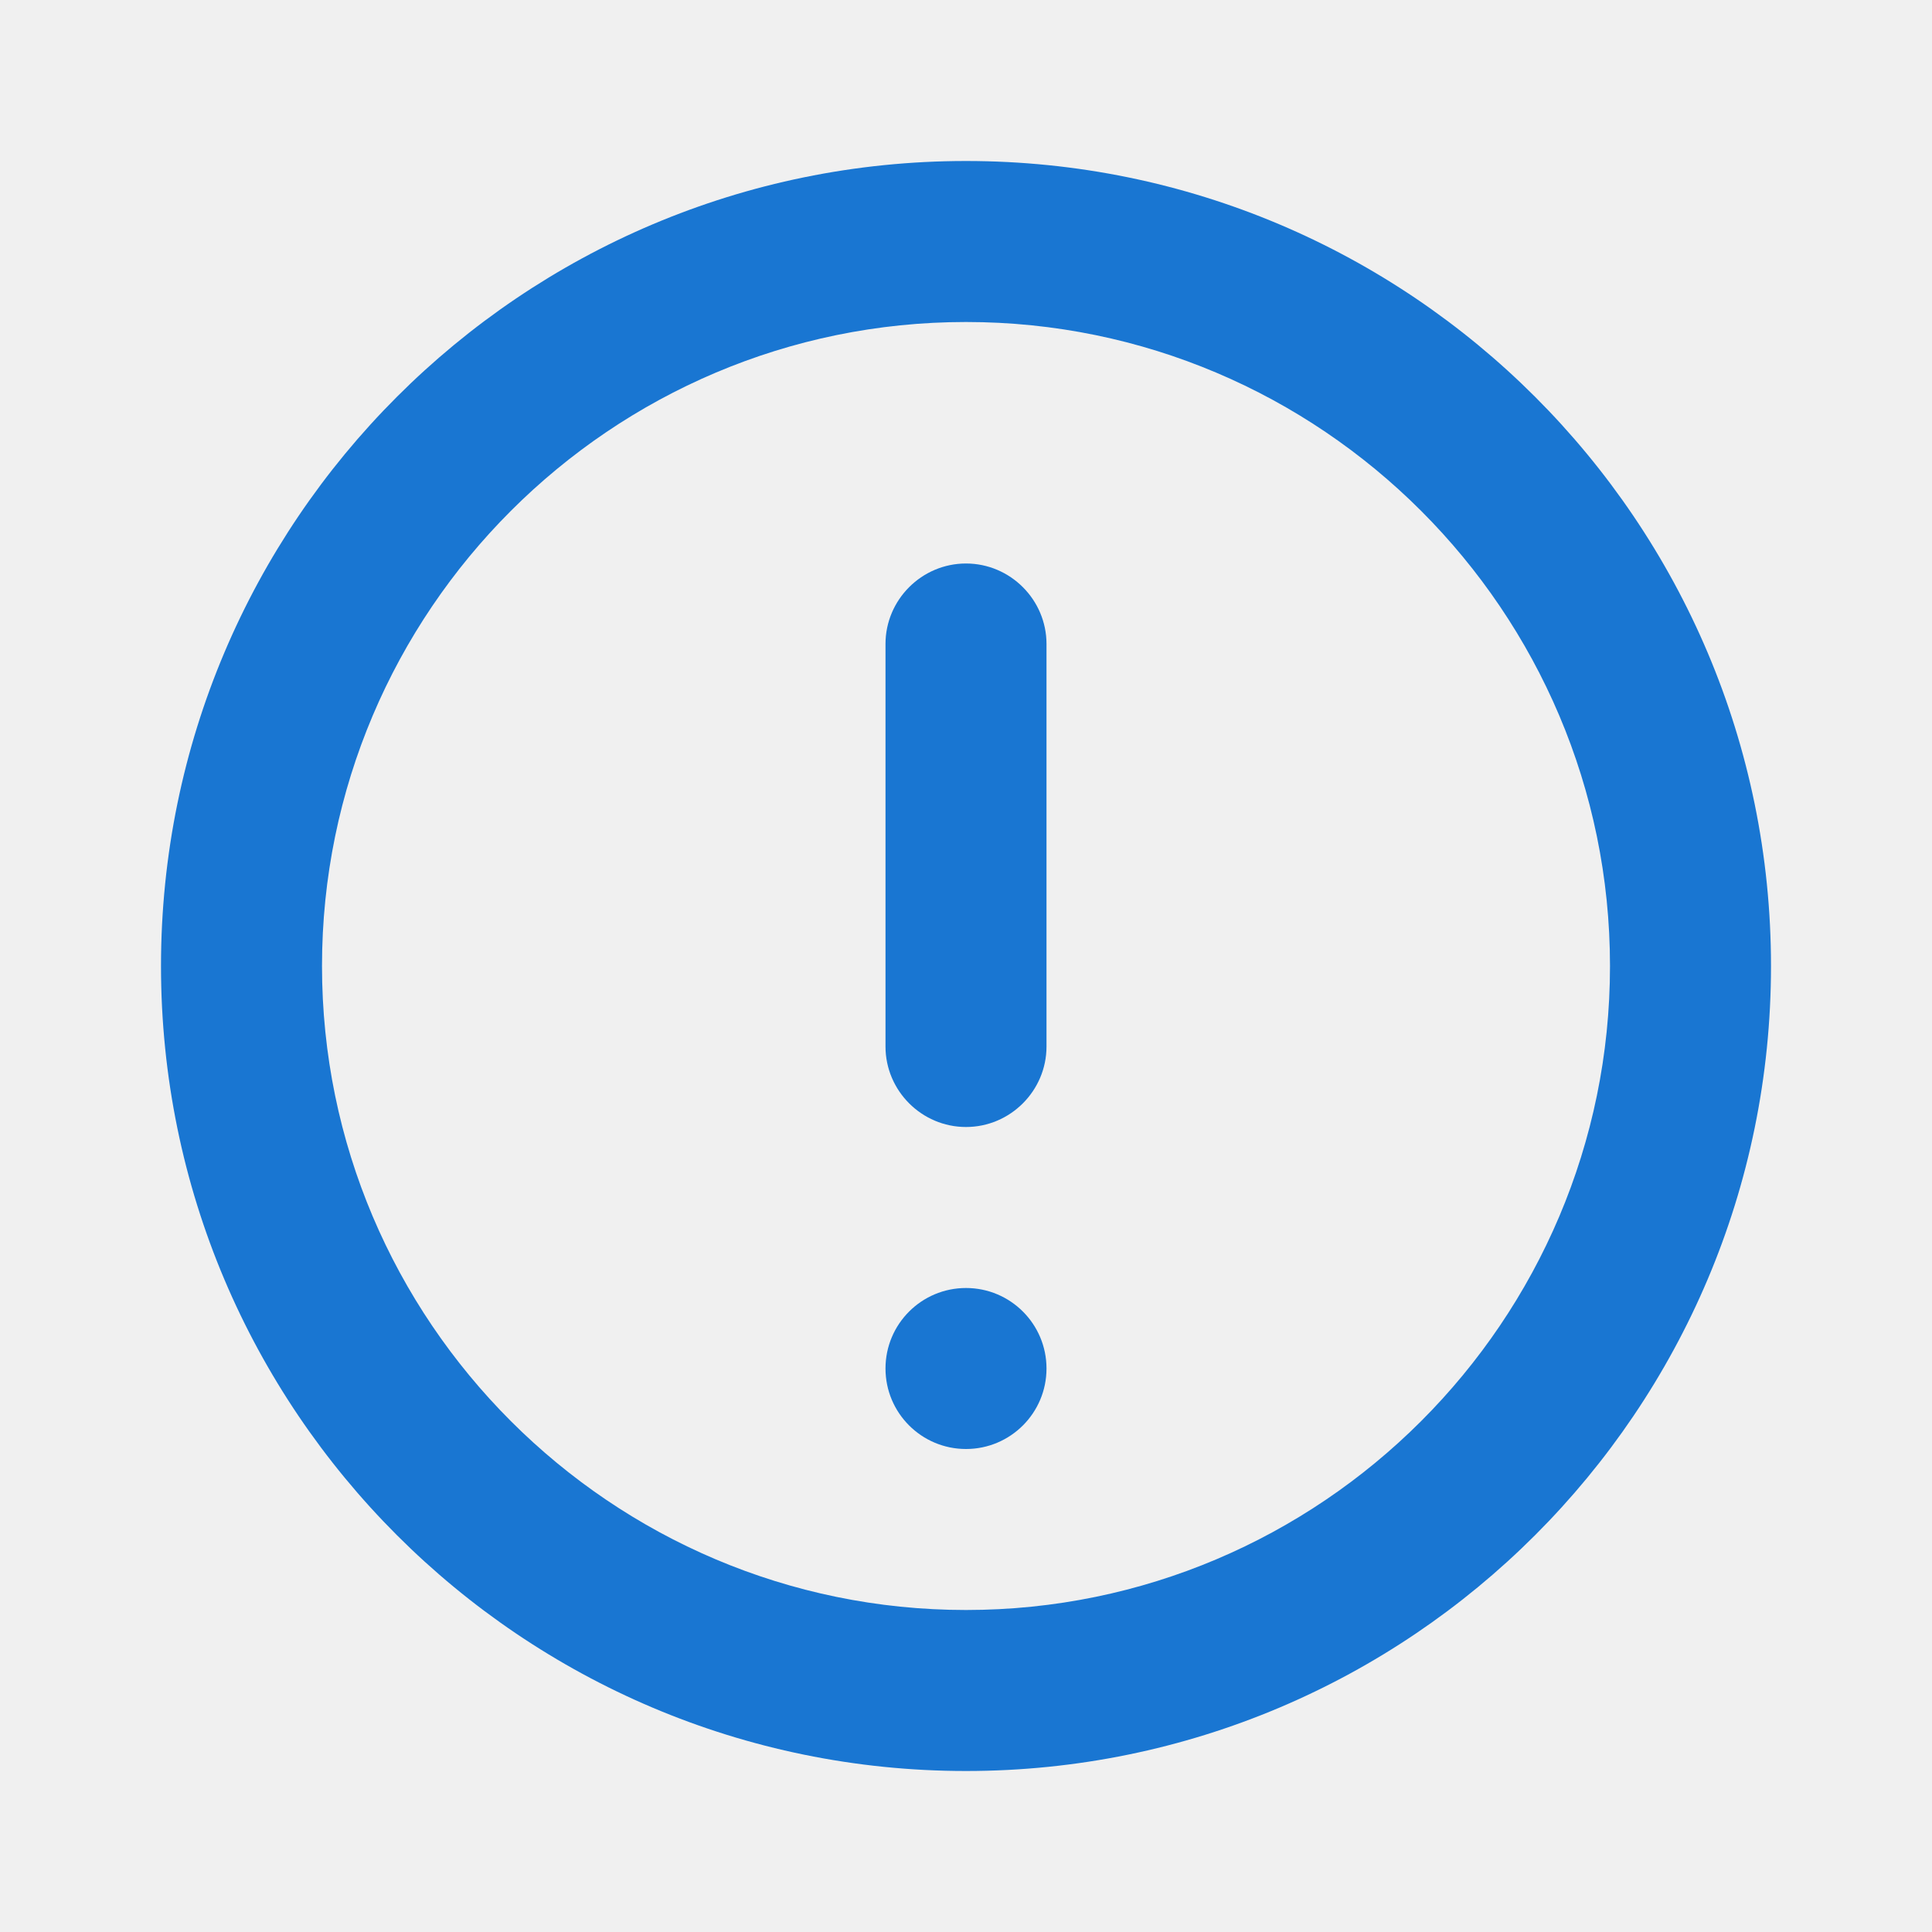
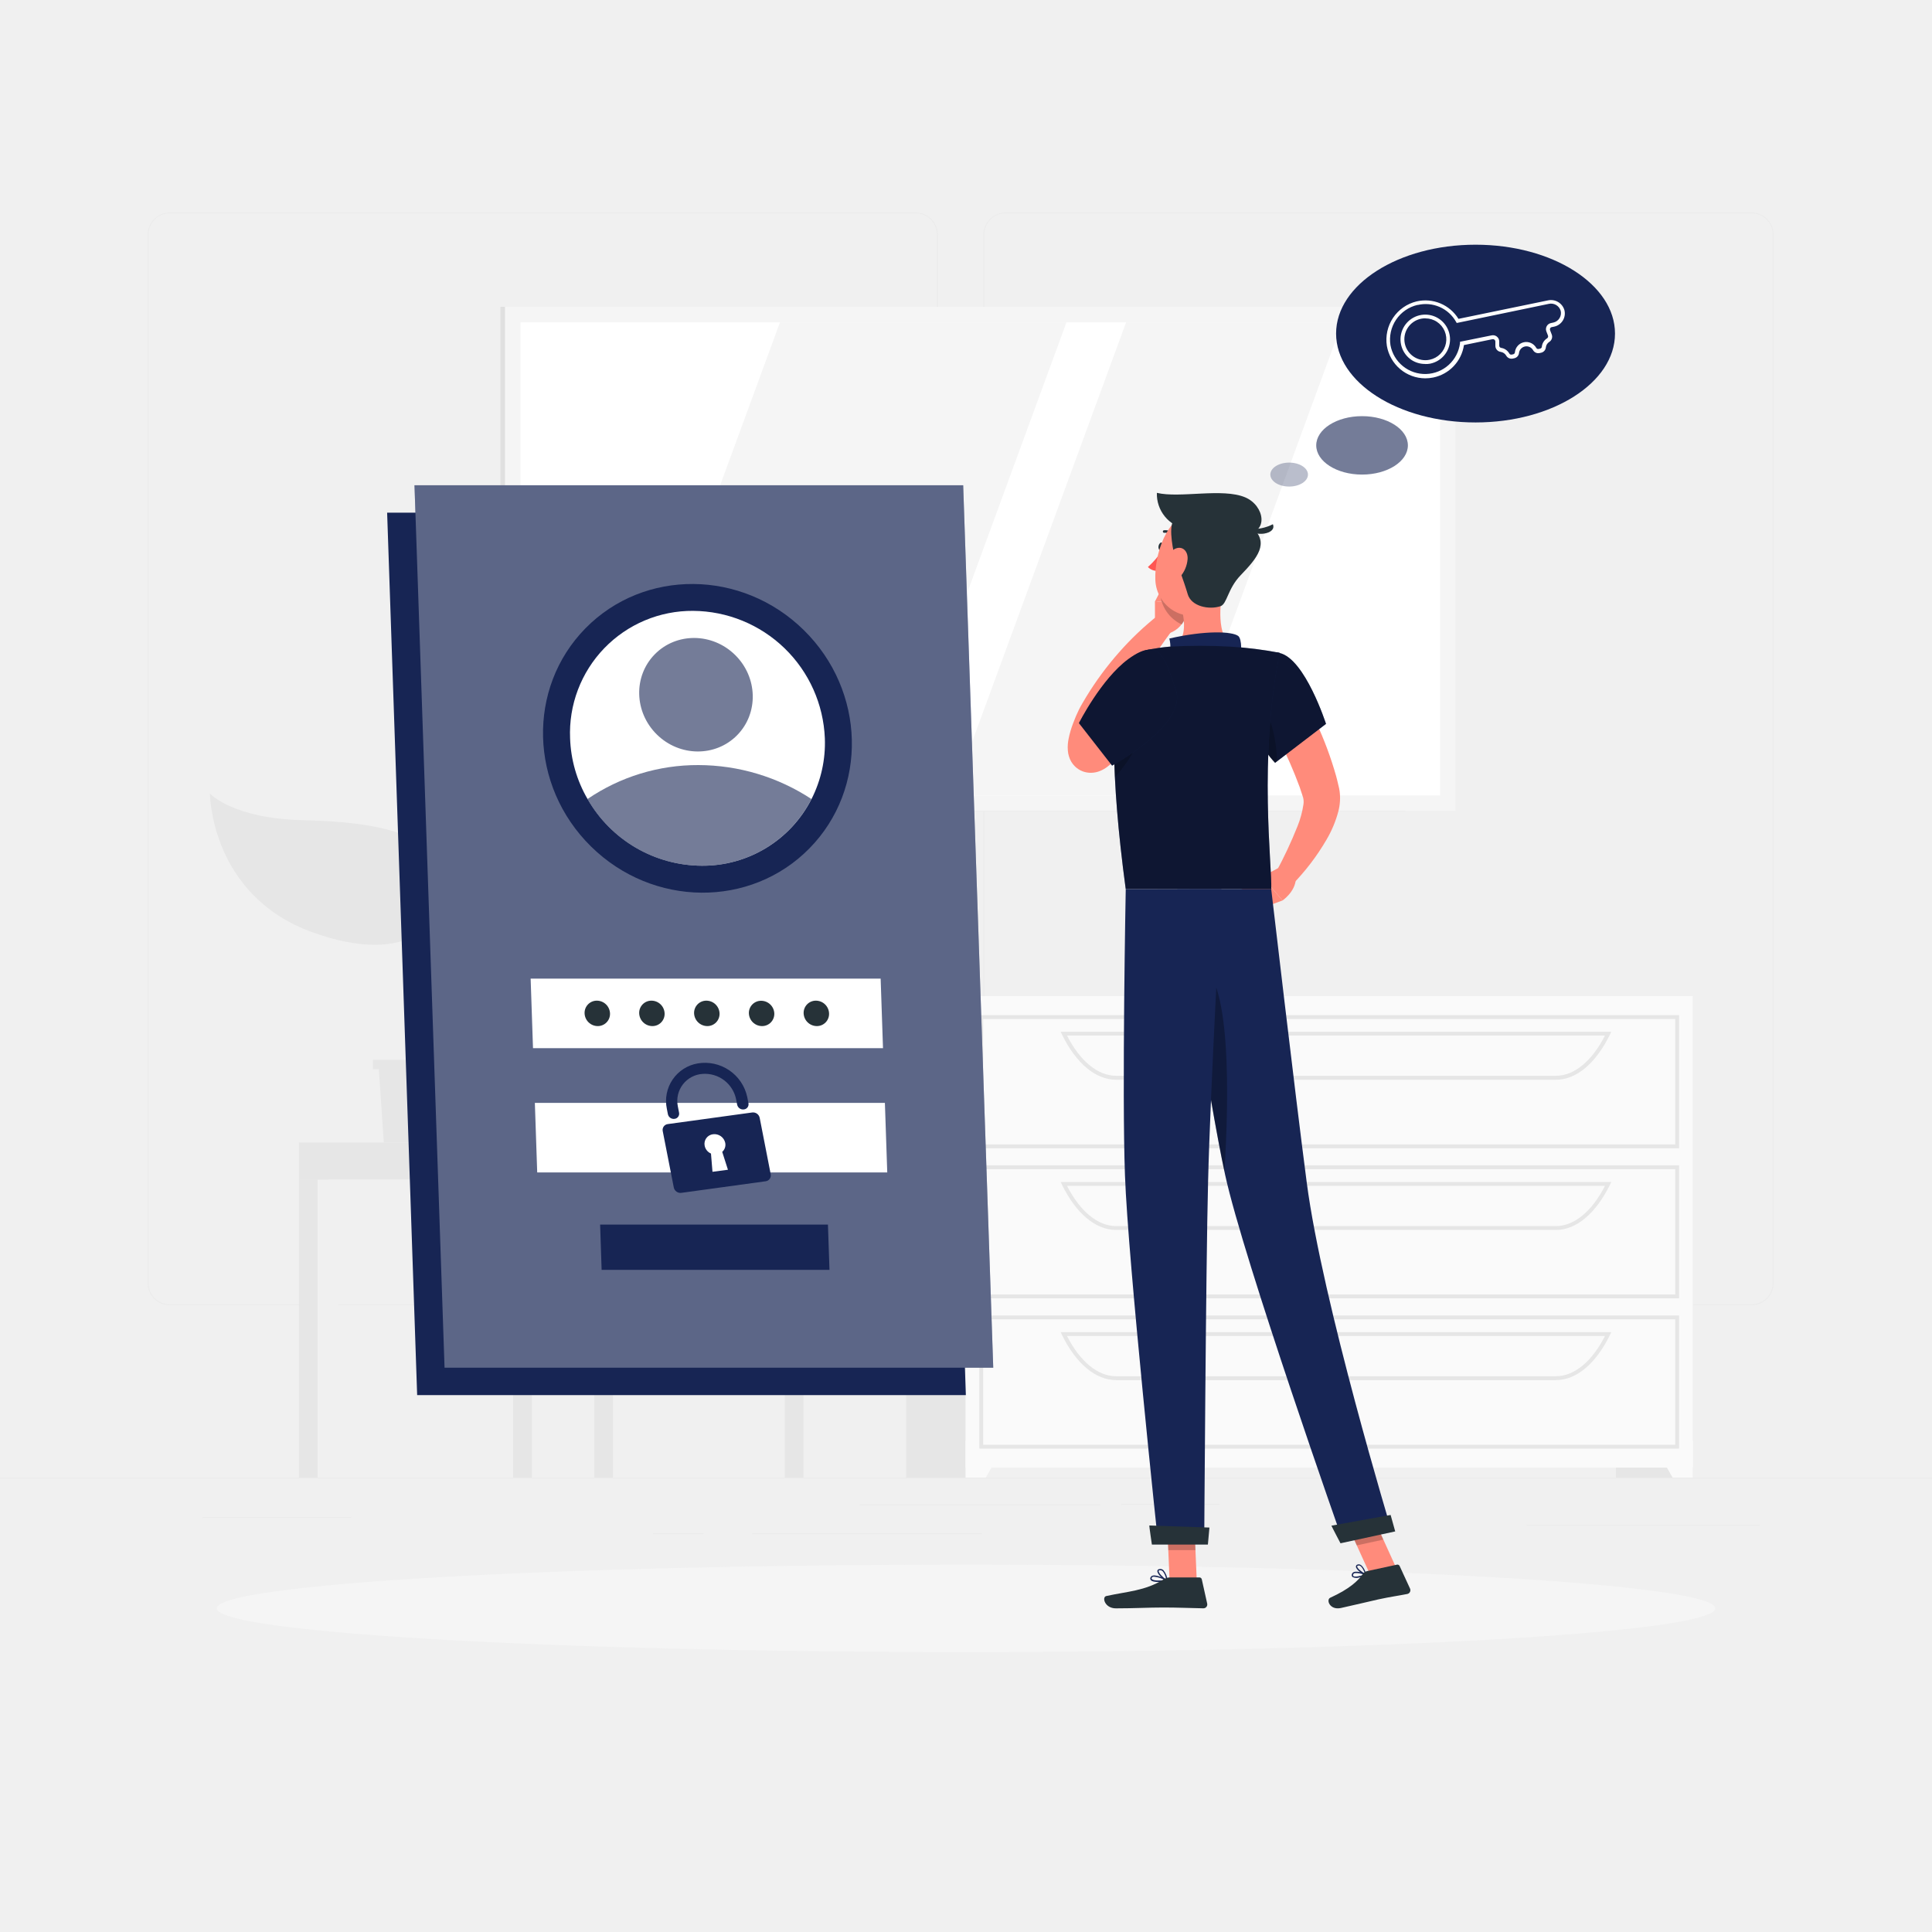
- <svg xmlns="http://www.w3.org/2000/svg" width="800px" height="800px" viewBox="0 0 24 24" version="1.1">
-   <g stroke="none" stroke-width="1" fill="none" fill-rule="evenodd">
-     <path d="M12,2 C6.48,2 2,6.48 2,12 C2,17.52 6.48,22 12,22 C17.52,22 22,17.52 22,12 C22,6.48 17.52,2 12,2 Z M12,20 C7.59,20 4,16.41 4,12 C4,7.59 7.59,4 12,4 C16.41,4 20,7.59 20,12 C20,16.41 16.41,20 12,20 Z" fill="#1976d2" fill-rule="nonzero" />
-     <path d="M12,7 C11.45,7 11,7.45 11,8 L11,13 C11,13.55 11.45,14 12,14 C12.55,14 13,13.55 13,13 L13,8 C13,7.45 12.55,7 12,7 Z" fill="#1976d2" fill-rule="nonzero" />
-     <circle fill="#1976d2" fill-rule="nonzero" cx="12" cy="17" r="1" />
-   </g>
+ <svg xmlns="http://www.w3.org/2000/svg" width="500" height="500" viewBox="0 0 500 500" fill="none">
+   <path d="M500 382.4H0V382.65H500V382.4Z" fill="#EBEBEB" />
+   <path d="M315.67 389.21H290.21V389.46H315.67V389.21Z" fill="#EBEBEB" />
+   <path d="M455.44 394.62H395.11V394.87H455.44V394.62Z" fill="#EBEBEB" />
+   <path d="M284.79 389.33H222.46V389.58H284.79V389.33Z" fill="#EBEBEB" />
+   <path d="M182.04 396.81H169V397.06H182.04V396.81Z" fill="#EBEBEB" />
+   <path d="M254.09 396.81H194.71V397.06H254.09V396.81Z" fill="#EBEBEB" />
+   <path d="M90.91 392.59H52.46V392.84H90.91V392.59Z" fill="#EBEBEB" />
+   <path d="M237 337.8H43.91C42.397 337.797 40.948 337.195 39.879 336.124C38.81 335.053 38.21 333.603 38.21 332.09V60.66C38.223 59.156 38.829 57.718 39.896 56.658C40.964 55.599 42.406 55.003 43.91 55H237C238.514 55 239.967 55.602 241.038 56.672C242.108 57.743 242.71 59.196 242.71 60.71V332.09C242.71 333.604 242.108 335.057 241.038 336.128C239.967 337.198 238.514 337.8 237 337.8ZM43.91 55.2C42.464 55.203 41.077 55.779 40.056 56.803C39.034 57.826 38.46 59.214 38.46 60.66V332.09C38.46 333.536 39.034 334.924 40.056 335.947C41.077 336.971 42.464 337.547 43.91 337.55H237C238.447 337.547 239.835 336.971 240.858 335.948C241.881 334.924 242.457 333.537 242.46 332.09V60.66C242.457 59.213 241.881 57.825 240.858 56.802C239.835 55.779 238.447 55.203 237 55.2H43.91Z" fill="#EBEBEB" />
+   <path d="M453.31 337.8H260.21C258.696 337.797 257.246 337.195 256.175 336.125C255.105 335.054 254.503 333.604 254.5 332.09V60.66C254.516 59.155 255.124 57.717 256.193 56.658C257.262 55.598 258.705 55.002 260.21 55H453.31C454.812 55.005 456.252 55.602 457.317 56.662C458.382 57.721 458.987 59.158 459 60.66V332.09C459 333.601 458.401 335.05 457.335 336.121C456.268 337.191 454.821 337.795 453.31 337.8ZM260.21 55.2C258.763 55.203 257.375 55.779 256.352 56.802C255.329 57.825 254.753 59.213 254.75 60.66V332.09C254.753 333.537 255.329 334.924 256.352 335.948C257.375 336.971 258.763 337.547 260.21 337.55H453.31C454.757 337.547 456.145 336.971 457.168 335.948C458.191 334.924 458.767 333.537 458.77 332.09V60.66C458.767 59.213 458.191 57.825 457.168 56.802C456.145 55.779 454.757 55.203 453.31 55.2H260.21Z" fill="#EBEBEB" />
+   <path d="M195.96 295.67H129.56L125.53 249.17H191.93L195.96 295.67Z" fill="#E6E6E6" />
+   <path d="M199.4 295.67H133L128.97 249.17H195.37L199.4 295.67Z" fill="#F0F0F0" />
+   <path d="M142.08 285.68L139.86 259.15H186.29L188.51 285.68H142.08Z" fill="white" />
+   <path d="M210.89 295.67H203.1V382.4H210.89V295.67Z" fill="#E6E6E6" />
+   <path d="M213.35 295.67H207.94V382.4H213.35V295.67Z" fill="#F0F0F0" />
+   <path d="M137.94 305.24H213.35V295.67H137.94V305.24Z" fill="#F0F0F0" />
+   <path d="M140.6 305.24H132.81V382.4H140.6V305.24Z" fill="#E6E6E6" />
+   <path d="M143.06 305.24H137.65V382.4H143.06V305.24Z" fill="#F0F0F0" />
+   <path d="M85.15 305.24H77.36V382.4H85.15V305.24Z" fill="#E6E6E6" />
+   <path d="M87.61 305.24H82.2V382.4H87.61V305.24Z" fill="#F0F0F0" />
+   <path d="M161.59 305.24H153.8V382.4H161.59V305.24Z" fill="#E6E6E6" />
+   <path d="M164.04 305.24H158.63V382.4H164.04V305.24Z" fill="#F0F0F0" />
+   <path d="M137.94 295.67H77.36V305.24H137.94V295.67Z" fill="#E6E6E6" />
+   <path d="M363.84 79.41H129.51V209.87H363.84V79.41Z" fill="#E0E0E0" />
+   <path d="M376.71 79.41H130.69V209.87H376.71V79.41Z" fill="#F5F5F5" />
+   <path d="M372.69 205.85V83.43L134.71 83.43V205.85H372.69Z" fill="white" />
+   <path d="M231.07 205.85L276 83.43H201.85L156.92 205.85H231.07Z" fill="#F5F5F5" />
+   <path d="M302.44 205.85L347.37 83.43H291.43L246.5 205.85H302.44Z" fill="#F5F5F5" />
+   <path d="M438.11 257.8H418.19V382.4H438.11V257.8Z" fill="#E6E6E6" />
+   <path d="M432.87 382.4H438.11V372.81H427.38L432.87 382.4Z" fill="#FAFAFA" />
+   <path d="M254.45 257.8H234.53V382.4H254.45V257.8Z" fill="#E6E6E6" />
+   <path d="M438.11 257.8H249.88V379.81H438.11V257.8Z" fill="#FAFAFA" />
+   <path d="M434.55 297.17H253.45V262.71H434.55V297.17ZM254.45 296.17H433.55V263.71H254.45V296.17Z" fill="#E6E6E6" />
+   <path d="M402.67 279.44H288.84C283.56 279.44 278.47 275.18 274.84 267.74L274.5 267.03H417L416.66 267.74C413 275.18 408 279.44 402.67 279.44ZM276.14 268C279.52 274.63 284.14 278.41 288.84 278.41H402.67C407.39 278.41 411.99 274.63 415.37 268H276.14Z" fill="#E6E6E6" />
+   <path d="M255.12 382.4H249.88V372.81H260.61L255.12 382.4Z" fill="#FAFAFA" />
+   <path d="M434.55 336H253.45V301.58H434.55V336ZM254.45 335H433.55V302.58H254.45V335Z" fill="#E6E6E6" />
+   <path d="M402.67 318.31H288.84C283.56 318.31 278.47 314.04 274.84 306.61L274.5 305.89H417L416.66 306.61C413 314 408 318.31 402.67 318.31ZM276.14 306.89C279.52 313.52 284.14 317.31 288.84 317.31H402.67C407.39 317.31 411.99 313.52 415.37 306.89H276.14Z" fill="#E6E6E6" />
+   <path d="M434.55 374.9H253.45V340.44H434.55V374.9ZM254.45 373.9H433.55V341.44H254.45V373.9Z" fill="#E6E6E6" />
+   <path d="M402.67 357.17H288.84C283.56 357.17 278.47 352.91 274.84 345.48L274.5 344.76H417L416.66 345.48C413 352.91 408 357.17 402.67 357.17ZM276.14 345.76C279.52 352.39 284.14 356.17 288.84 356.17H402.67C407.39 356.17 411.99 352.39 415.37 345.76H276.14Z" fill="#E6E6E6" />
+   <path d="M120.98 274.28V276.7H119.44L118.16 295.67H99.32L98.05 276.7H96.5V274.28H120.98Z" fill="#E6E6E6" />
+   <path d="M114.78 227.21C113.24 215.91 97.99 212.69 78.64 212.27C60.23 211.88 54.33 205.37 54.33 205.37C54.33 205.37 54.39 231.74 80.92 241.3C106.11 250.36 116.33 238.53 114.78 227.21Z" fill="#E6E6E6" />
+   <path d="M105.38 252.82C105.7 248.18 113.12 239.64 130.97 243.52C143.87 246.33 148.67 239.64 148.67 239.64C148.67 239.64 147.47 258.52 128.07 264.19C109.64 269.58 104.81 261 105.38 252.82Z" fill="#E6E6E6" />
+   <path d="M109.45 281.4C109.55 281.401 109.65 281.38 109.742 281.339C109.833 281.297 109.914 281.236 109.98 281.16C111.27 279.63 110.21 275.97 108.75 270.9C106.87 264.4 104.53 256.3 106.51 250.43C107.607 247.329 108.89 244.297 110.35 241.35C113.15 235.43 115.57 230.35 113.55 224.97C113.518 224.884 113.47 224.806 113.408 224.739C113.346 224.672 113.272 224.618 113.189 224.581C113.106 224.543 113.016 224.522 112.925 224.519C112.834 224.516 112.743 224.531 112.657 224.563C112.572 224.596 112.494 224.645 112.428 224.707C112.362 224.77 112.309 224.845 112.272 224.929C112.235 225.012 112.215 225.102 112.213 225.193C112.211 225.284 112.227 225.375 112.26 225.46C114.07 230.25 111.88 234.89 109.1 240.77C107.621 243.765 106.319 246.843 105.2 249.99C103.09 256.27 105.49 264.6 107.42 271.28C108.56 275.28 109.74 279.28 108.93 280.28C108.866 280.349 108.816 280.431 108.785 280.52C108.754 280.609 108.742 280.704 108.75 280.798C108.757 280.892 108.784 280.983 108.829 281.066C108.874 281.149 108.936 281.222 109.01 281.28C109.138 281.371 109.294 281.414 109.45 281.4Z" fill="#E6E6E6" />
+   <path d="M250 427.56C357.082 427.56 443.89 422.492 443.89 416.24C443.89 409.988 357.082 404.92 250 404.92C142.918 404.92 56.11 409.988 56.11 416.24C56.11 422.492 142.918 427.56 250 427.56Z" fill="#F5F5F5" />
+   <path d="M249.96 361.05H107.96L100.19 132.68H242.19L249.96 361.05Z" fill="#172554" />
+   <path d="M257.05 353.96H115.05L107.27 125.59H249.27L257.05 353.96Z" fill="#172554" />
+   <path opacity="0.3" d="M257.05 353.96H115.05L107.27 125.59H249.27L257.05 353.96Z" fill="white" />
+   <path d="M209.473 219.564C224.677 204.097 224.03 178.807 208.028 163.076C192.026 147.346 166.728 147.131 151.524 162.598C136.32 178.064 136.967 203.355 152.969 219.085C168.971 234.816 194.268 235.03 209.473 219.564Z" fill="#172554" />
+   <path d="M213.47 191.09C213.675 196.532 212.487 201.935 210.02 206.79C207.357 212.022 203.29 216.408 198.273 219.456C193.257 222.505 187.49 224.096 181.62 224.05C175.612 224.018 169.718 222.406 164.53 219.376C159.342 216.347 155.041 212.006 152.06 206.79C149.28 202.01 147.727 196.616 147.54 191.09C147.356 186.805 148.044 182.527 149.564 178.517C151.084 174.506 153.403 170.847 156.381 167.76C159.359 164.674 162.934 162.225 166.887 160.562C170.841 158.9 175.091 158.059 179.38 158.09C188.215 158.152 196.687 161.616 203.035 167.761C209.383 173.907 213.121 182.261 213.47 191.09Z" fill="white" />
+   <path opacity="0.6" d="M210 206.79C207.337 212.021 203.27 216.408 198.253 219.456C193.237 222.505 187.47 224.096 181.6 224.05C175.592 224.017 169.698 222.406 164.51 219.376C159.322 216.347 155.021 212.006 152.04 206.79C160.497 201.024 170.504 197.959 180.74 198C191.141 198.022 201.309 201.077 210 206.79Z" fill="#172554" />
+   <path opacity="0.6" d="M190.772 190.268C196.363 184.58 196.125 175.281 190.241 169.497C184.357 163.712 175.054 163.634 169.464 169.321C163.873 175.008 164.111 184.307 169.995 190.092C175.879 195.876 185.181 195.955 190.772 190.268Z" fill="#172554" />
+   <path d="M228.52 271.26H137.94L137.33 253.26H227.91L228.52 271.26Z" fill="white" />
+   <path d="M229.62 303.43H139.03L138.42 285.43H229.01L229.62 303.43Z" fill="white" />
+   <path d="M194.66 287.91L172.83 290.91C172.622 290.934 172.421 291 172.239 291.106C172.058 291.211 171.9 291.352 171.776 291.521C171.652 291.69 171.565 291.883 171.519 292.088C171.473 292.292 171.47 292.504 171.51 292.71L174.38 307.34C174.474 307.769 174.725 308.148 175.084 308.402C175.443 308.655 175.884 308.765 176.32 308.71L198.15 305.71C198.358 305.684 198.558 305.615 198.738 305.508C198.918 305.402 199.075 305.259 199.198 305.089C199.32 304.919 199.407 304.726 199.452 304.522C199.497 304.317 199.5 304.106 199.46 303.9L196.6 289.27C196.506 288.841 196.254 288.464 195.895 288.212C195.536 287.96 195.095 287.852 194.66 287.91ZM188.39 302.73L184.39 303.26L184 298.54C183.588 298.362 183.225 298.087 182.941 297.739C182.657 297.391 182.461 296.98 182.37 296.54C182.297 296.199 182.295 295.847 182.367 295.506C182.438 295.165 182.58 294.843 182.783 294.56C182.987 294.277 183.248 294.04 183.548 293.865C183.849 293.689 184.184 293.578 184.53 293.54C185.24 293.449 185.959 293.627 186.544 294.04C187.129 294.453 187.538 295.07 187.69 295.77C187.777 296.193 187.75 296.631 187.613 297.04C187.476 297.449 187.234 297.815 186.91 298.1L188.39 302.73Z" fill="#172554" />
+   <path d="M192.5 287.12C192.114 287.169 191.724 287.072 191.405 286.848C191.087 286.625 190.864 286.29 190.78 285.91L190.5 284.48C190.1 282.529 189.007 280.788 187.421 279.582C185.836 278.376 183.867 277.785 181.88 277.92C180.877 277.977 179.898 278.249 179.01 278.719C178.122 279.188 177.345 279.842 176.732 280.638C176.119 281.434 175.685 282.353 175.458 283.331C175.232 284.31 175.219 285.326 175.42 286.31L175.74 287.96C175.777 288.143 175.776 288.331 175.736 288.514C175.696 288.696 175.619 288.868 175.509 289.019C175.399 289.169 175.258 289.295 175.097 289.388C174.935 289.482 174.756 289.54 174.57 289.56C174.183 289.614 173.791 289.519 173.471 289.294C173.152 289.07 172.93 288.732 172.85 288.35L172.58 286.96C172.305 285.661 172.296 284.32 172.553 283.017C172.81 281.714 173.328 280.477 174.075 279.38C174.822 278.282 175.784 277.347 176.902 276.63C178.02 275.914 179.271 275.431 180.58 275.21C183.419 274.733 186.332 275.368 188.716 276.982C191.099 278.597 192.769 281.067 193.38 283.88L193.7 285.52C193.737 285.705 193.735 285.896 193.693 286.08C193.652 286.264 193.572 286.438 193.458 286.589C193.345 286.74 193.201 286.865 193.036 286.957C192.871 287.048 192.688 287.104 192.5 287.12Z" fill="#172554" />
+   <path d="M214.67 328.64H155.7L155.31 316.92H214.27L214.67 328.64Z" fill="#172554" />
+   <path d="M186.22 262.26C186.238 262.687 186.168 263.114 186.016 263.514C185.864 263.914 185.632 264.279 185.335 264.586C185.037 264.894 184.681 265.138 184.286 265.303C183.892 265.469 183.468 265.553 183.04 265.55C182.158 265.543 181.313 265.198 180.678 264.586C180.044 263.973 179.668 263.141 179.63 262.26C179.612 261.832 179.682 261.406 179.834 261.006C179.986 260.606 180.218 260.241 180.515 259.934C180.813 259.626 181.169 259.382 181.564 259.216C181.958 259.051 182.382 258.967 182.81 258.97C183.692 258.974 184.539 259.319 185.174 259.931C185.809 260.544 186.184 261.378 186.22 262.26Z" fill="#263238" />
+   <path d="M172 262.26C172.019 262.688 171.951 263.115 171.799 263.515C171.647 263.916 171.416 264.281 171.118 264.589C170.82 264.897 170.463 265.141 170.068 265.306C169.673 265.472 169.248 265.554 168.82 265.55C167.939 265.543 167.095 265.197 166.462 264.585C165.829 263.972 165.456 263.14 165.42 262.26C165.402 261.832 165.472 261.406 165.624 261.006C165.776 260.606 166.008 260.241 166.305 259.934C166.603 259.626 166.959 259.382 167.354 259.216C167.748 259.051 168.172 258.967 168.6 258.97C169.481 258.974 170.327 259.319 170.961 259.932C171.594 260.545 171.966 261.379 172 262.26Z" fill="#263238" />
+   <path d="M157.87 262.26C157.888 262.687 157.818 263.114 157.666 263.514C157.514 263.914 157.282 264.279 156.985 264.586C156.687 264.894 156.331 265.138 155.936 265.303C155.542 265.469 155.118 265.553 154.69 265.55C153.808 265.545 152.963 265.201 152.329 264.588C151.696 263.975 151.323 263.141 151.29 262.26C151.272 261.832 151.342 261.406 151.494 261.006C151.646 260.606 151.878 260.241 152.175 259.934C152.473 259.626 152.829 259.382 153.224 259.216C153.618 259.051 154.042 258.967 154.47 258.97C155.351 258.974 156.197 259.319 156.831 259.932C157.464 260.545 157.836 261.379 157.87 262.26Z" fill="#263238" />
+   <path d="M200.39 262.26C200.408 262.688 200.338 263.114 200.186 263.514C200.034 263.914 199.802 264.279 199.505 264.586C199.207 264.894 198.851 265.138 198.456 265.304C198.062 265.469 197.638 265.553 197.21 265.55C196.329 265.546 195.483 265.201 194.849 264.588C194.216 263.975 193.843 263.141 193.81 262.26C193.795 261.834 193.867 261.409 194.021 261.011C194.175 260.614 194.408 260.251 194.707 259.947C195.005 259.642 195.362 259.401 195.756 259.238C196.15 259.075 196.574 258.994 197 259C197.875 259.007 198.714 259.348 199.344 259.955C199.975 260.561 200.349 261.386 200.39 262.26Z" fill="#263238" />
+   <path d="M214.56 262.26C214.579 262.688 214.511 263.115 214.359 263.515C214.207 263.916 213.976 264.281 213.678 264.589C213.38 264.897 213.023 265.141 212.628 265.306C212.233 265.472 211.808 265.554 211.38 265.55C210.499 265.543 209.655 265.197 209.022 264.585C208.389 263.972 208.016 263.14 207.98 262.26C207.962 261.832 208.032 261.406 208.184 261.006C208.336 260.606 208.568 260.241 208.865 259.934C209.163 259.626 209.519 259.382 209.914 259.216C210.308 259.051 210.732 258.967 211.16 258.97C212.041 258.974 212.887 259.319 213.521 259.932C214.154 260.545 214.526 261.379 214.56 262.26Z" fill="#263238" />
+   <path d="M333.91 174.28C335.24 176.42 336.35 178.46 337.49 180.59C338.63 182.72 339.66 184.86 340.67 187.05C342.731 191.484 344.436 196.076 345.77 200.78C345.95 201.37 346.08 202 346.23 202.61L346.45 203.54L346.56 204L346.69 204.76C346.916 206.484 346.81 208.235 346.38 209.92C345.69 212.536 344.64 215.043 343.26 217.37C340.792 221.599 337.809 225.505 334.38 229L330.17 225.82C332.283 221.935 334.163 217.928 335.8 213.82C336.529 212.01 337.043 210.12 337.33 208.19C337.422 207.601 337.395 206.999 337.25 206.42L336.85 205.2C336.69 204.7 336.54 204.2 336.35 203.69C334.829 199.565 333.069 195.531 331.08 191.61C329.08 187.61 326.93 183.61 324.78 179.79L333.91 174.28Z" fill="#FF8B7B" />
+   <path d="M331.24 224.43L326.64 226.86L331.92 233.04C331.92 233.04 335.22 230.81 335.37 227.41L331.24 224.43Z" fill="#FF8B7B" />
+   <path d="M320.47 230.67L326.12 235.16L331.92 233.04L326.64 226.86L320.47 230.67Z" fill="#FF8B7B" />
+   <path d="M301.15 141.56C301.04 142.12 300.65 142.51 300.29 142.44C299.93 142.37 299.72 141.85 299.83 141.3C299.94 140.75 300.33 140.3 300.7 140.42C301.07 140.54 301.26 141 301.15 141.56Z" fill="#263238" />
+   <path d="M300.7 142.52C299.693 144.086 298.475 145.506 297.08 146.74C297.409 147.081 297.809 147.348 298.251 147.52C298.692 147.693 299.166 147.768 299.64 147.74L300.7 142.52Z" fill="#FF5652" />
+   <path d="M298.9 162.14V155.58L307.58 156.58C307.58 156.58 307.44 162.22 302.58 163.88L298.9 162.14Z" fill="#FF8B7B" />
+   <path d="M301.4 150.86L307.51 152.62L307.62 156.63L298.94 155.58L301.4 150.86Z" fill="#FF8B7B" />
+   <path opacity="0.2" d="M307.51 152.62L301.4 150.86L300.21 153.14C300.275 154.937 300.836 156.68 301.832 158.177C302.827 159.674 304.218 160.866 305.85 161.62C306.9 160.154 307.513 158.42 307.62 156.62L307.51 152.62Z" fill="black" />
+   <path d="M303.81 138.89C303.874 138.888 303.936 138.869 303.99 138.833C304.043 138.797 304.085 138.747 304.111 138.689C304.137 138.63 304.147 138.565 304.137 138.502C304.128 138.439 304.101 138.379 304.06 138.33C303.709 137.933 303.268 137.627 302.774 137.435C302.279 137.244 301.747 137.173 301.22 137.23C301.134 137.245 301.057 137.293 301.006 137.364C300.956 137.435 300.936 137.524 300.95 137.61C300.965 137.697 301.013 137.775 301.083 137.827C301.154 137.879 301.243 137.902 301.33 137.89C301.747 137.849 302.168 137.909 302.558 138.063C302.948 138.218 303.295 138.464 303.57 138.78C303.601 138.813 303.638 138.84 303.679 138.859C303.72 138.878 303.765 138.889 303.81 138.89Z" fill="#263238" />
+   <path d="M316.59 151.68C315.59 156.83 314.97 163.96 318.59 167.39C318.59 167.39 317.19 172.61 307.59 172.61C297.08 172.61 302.54 168.03 302.54 168.03C306.91 166.67 306.87 161.7 305.87 157.7L316.59 151.68Z" fill="#FF8B7B" />
+   <path d="M320.54 170.83C321.48 169.51 321.44 165.32 320.44 164.58C318.83 163.39 311.92 163.11 302.63 165.25C303.63 169.31 301.48 171.43 301.48 171.43L320.54 170.83Z" fill="#172554" />
+   <path d="M351.8 408.24C351.515 408.34 351.212 408.383 350.91 408.366C350.608 408.349 350.312 408.272 350.04 408.14C349.937 408.044 349.866 407.918 349.837 407.781C349.809 407.643 349.824 407.499 349.88 407.37C349.911 407.262 349.966 407.162 350.041 407.077C350.115 406.993 350.207 406.925 350.31 406.88C351.26 406.42 353.44 407.31 353.54 407.35C353.57 407.362 353.595 407.383 353.613 407.41C353.631 407.436 353.64 407.468 353.64 407.5C353.64 407.532 353.631 407.564 353.616 407.592C353.6 407.62 353.577 407.643 353.55 407.66C352.986 407.908 352.4 408.102 351.8 408.24ZM350.65 407.11C350.584 407.126 350.52 407.149 350.46 407.18C350.398 407.203 350.342 407.24 350.296 407.289C350.251 407.337 350.218 407.396 350.2 407.46C350.11 407.76 350.2 407.86 350.26 407.89C350.64 408.21 352.04 407.89 353.03 407.52C352.277 407.208 351.464 407.068 350.65 407.11Z" fill="#172554" />
+   <path d="M353.51 407.67H353.43C352.63 407.44 350.93 406.23 350.91 405.44C350.909 405.314 350.952 405.192 351.03 405.094C351.108 404.996 351.217 404.927 351.34 404.9C351.459 404.856 351.586 404.838 351.712 404.848C351.838 404.859 351.96 404.897 352.07 404.96C353.01 405.44 353.61 407.38 353.63 407.47C353.644 407.494 353.651 407.522 353.651 407.55C353.651 407.578 353.644 407.606 353.63 407.63C353.615 407.646 353.596 407.657 353.575 407.664C353.554 407.671 353.532 407.673 353.51 407.67ZM351.51 405.18H351.43C351.23 405.25 351.23 405.35 351.23 405.4C351.23 405.87 352.37 406.82 353.23 407.2C353.02 406.64 352.56 405.53 351.95 405.2C351.815 405.138 351.661 405.131 351.52 405.18H351.51Z" fill="#172554" />
+   <path d="M299.86 409.42C298.96 409.42 298.09 409.29 297.8 408.89C297.724 408.783 297.684 408.656 297.684 408.525C297.684 408.394 297.724 408.267 297.8 408.16C297.857 408.062 297.934 407.977 298.025 407.91C298.116 407.843 298.22 407.795 298.33 407.77C299.5 407.45 301.96 408.85 302.06 408.91C302.091 408.925 302.115 408.95 302.13 408.981C302.144 409.012 302.148 409.047 302.14 409.08C302.136 409.114 302.122 409.146 302.098 409.172C302.075 409.197 302.044 409.214 302.01 409.22C301.301 409.35 300.581 409.417 299.86 409.42ZM298.75 408.05C298.644 408.033 298.536 408.033 298.43 408.05C298.362 408.064 298.298 408.092 298.241 408.131C298.185 408.171 298.137 408.221 298.1 408.28C297.98 408.49 298.03 408.59 298.1 408.65C298.43 409.11 300.2 409.12 301.51 408.93C300.655 408.463 299.718 408.164 298.75 408.05Z" fill="#172554" />
+   <path d="M302 409.22H301.93C301.08 408.84 299.4 407.32 299.53 406.52C299.53 406.33 299.69 406.1 300.15 406.06C300.314 406.041 300.481 406.056 300.639 406.104C300.798 406.152 300.944 406.232 301.07 406.34C301.711 407.106 302.095 408.054 302.17 409.05C302.17 409.079 302.163 409.107 302.151 409.133C302.139 409.159 302.122 409.182 302.1 409.2C302.069 409.216 302.035 409.223 302 409.22ZM300.28 406.37H300.18C299.88 406.37 299.86 406.51 299.86 406.55C299.78 407.03 300.92 408.23 301.79 408.75C301.714 407.948 301.388 407.189 300.86 406.58C300.696 406.44 300.486 406.365 300.27 406.37H300.28Z" fill="#172554" />
+   <path d="M309.72 409.06H302.69L301.99 392.77H309.02L309.72 409.06Z" fill="#FF8B7B" />
+   <path d="M361.35 405.8L354.48 407.29L347.57 392.12L354.45 390.63L361.35 405.8Z" fill="#FF8B7B" />
+   <path d="M353.81 406.6L361.54 404.93C361.675 404.901 361.816 404.919 361.939 404.981C362.063 405.043 362.162 405.145 362.22 405.27L364.9 411.09C364.971 411.231 365.008 411.387 365.008 411.545C365.007 411.703 364.969 411.858 364.897 411.999C364.825 412.139 364.721 412.261 364.592 412.353C364.464 412.445 364.316 412.506 364.16 412.53C361.46 413.06 360.11 413.19 356.72 413.92C354.63 414.38 349.91 415.53 347.02 416.15C344.13 416.77 343.14 414 344.27 413.49C349.32 411.18 351.42 409.15 352.79 407.26C353.038 406.923 353.401 406.688 353.81 406.6Z" fill="#263238" />
+   <path d="M302.74 408.24H310.42C310.559 408.241 310.694 408.289 310.803 408.376C310.912 408.463 310.989 408.584 311.02 408.72L312.41 414.97C312.451 415.121 312.456 415.28 312.424 415.433C312.392 415.586 312.325 415.73 312.228 415.852C312.131 415.975 312.006 416.073 311.864 416.138C311.722 416.204 311.566 416.235 311.41 416.23C308.64 416.18 304.64 416.02 301.16 416.02C297.08 416.02 293.57 416.24 288.79 416.24C285.9 416.24 285.1 413.32 286.31 413.05C291.81 411.85 296.31 411.72 301.06 408.79C301.559 408.456 302.14 408.266 302.74 408.24Z" fill="#263238" />
+   <path d="M331.17 169C337.76 170.51 343.17 187.34 343.17 187.34L330 197.41C326.582 193.755 324.17 189.276 323 184.41C320.67 175.59 324.43 167.44 331.17 169Z" fill="#172554" />
+   <path opacity="0.4" d="M331.17 169C337.76 170.51 343.17 187.34 343.17 187.34L330 197.41C326.582 193.755 324.17 189.276 323 184.41C320.67 175.59 324.43 167.44 331.17 169Z" fill="black" />
+   <path d="M296.5 189.07C294.86 190.84 293.22 192.42 291.5 194.07C290.65 194.87 289.79 195.67 288.91 196.44L287.58 197.61L287.25 197.9L286.68 198.36C286.093 198.829 285.444 199.212 284.75 199.5C283.978 199.828 283.149 199.998 282.31 200C281.594 200.003 280.882 199.878 280.21 199.63C279.464 199.346 278.784 198.914 278.21 198.36C277.477 197.644 276.94 196.752 276.65 195.77C276.498 195.286 276.401 194.786 276.36 194.28C276.308 193.688 276.308 193.092 276.36 192.5C276.41 192.02 276.47 191.6 276.55 191.21C276.824 189.846 277.212 188.508 277.71 187.21C278.16 185.976 278.677 184.767 279.26 183.59C279.9 182.32 280.51 181.39 281.12 180.33C283.598 176.271 286.425 172.437 289.57 168.87C292.683 165.324 296.114 162.071 299.82 159.15L303.5 162.94C300.92 166.4 298.38 170.11 296.03 173.76C293.691 177.389 291.555 181.145 289.63 185.01C289.2 185.95 288.63 187.01 288.36 187.77C288.002 188.653 287.692 189.554 287.43 190.47C287.178 191.295 286.987 192.137 286.86 192.99C286.853 193.123 286.853 193.257 286.86 193.39C286.86 193.47 286.86 193.51 286.86 193.3C286.844 193.076 286.8 192.854 286.73 192.64C286.514 191.931 286.118 191.29 285.58 190.78C285.102 190.341 284.541 190.001 283.93 189.78C283.393 189.577 282.824 189.472 282.25 189.47C281.698 189.463 281.15 189.569 280.64 189.78C280.467 189.851 280.3 189.934 280.14 190.03L280.52 189.68L281.73 188.58L284.12 186.34C285.7 184.85 287.29 183.26 288.79 181.78L296.5 189.07Z" fill="#FF8B7B" />
+   <path opacity="0.2" d="M325.52 181.36C329.1 184.9 330.27 191.36 330.52 196.96L329.94 197.41C326.522 193.755 324.11 189.276 322.94 184.41C322.81 183.89 322.69 183.41 322.6 182.84L325.52 181.36Z" fill="black" />
+   <path d="M289.51 176C288.07 183.6 287.17 199.21 291.34 230.11H329C329.26 224.34 325.63 196.16 331.2 168.95C327.038 168.151 322.83 167.62 318.6 167.36C313.271 167.054 307.929 167.054 302.6 167.36C300.84 167.52 299.1 167.78 297.6 168.05C295.605 168.4 293.763 169.348 292.319 170.767C290.874 172.187 289.895 174.012 289.51 176Z" fill="#172554" />
+   <path opacity="0.4" d="M289.51 176C288.07 183.6 287.17 199.21 291.34 230.11H329C329.26 224.34 325.63 196.16 331.2 168.95C327.038 168.151 322.83 167.62 318.6 167.36C313.271 167.054 307.929 167.054 302.6 167.36C300.84 167.52 299.1 167.78 297.6 168.05C295.605 168.4 293.763 169.348 292.319 170.767C290.874 172.187 289.895 174.012 289.51 176Z" fill="black" />
+   <path opacity="0.2" d="M295.27 187.27L288.47 185.64C288.26 189.76 288.24 194.86 288.54 201.17C291.67 197.61 295.67 192.05 295.27 187.27Z" fill="black" />
+   <path opacity="0.2" d="M301.99 392.77L302.35 401.17H309.39L309.03 392.77H301.99Z" fill="black" />
+   <path opacity="0.2" d="M354.45 390.63L347.57 392.12L351.13 399.94L358.01 398.45L354.45 390.63Z" fill="black" />
+   <path d="M319.93 144.16C318.13 150.9 317.41 154.94 313.25 157.74C307 162 299.2 157.12 299 150C298.78 143.57 301.77 133.62 309 132.26C310.589 131.962 312.227 132.073 313.761 132.583C315.295 133.094 316.674 133.986 317.767 135.177C318.861 136.367 319.633 137.817 320.012 139.388C320.39 140.96 320.362 142.602 319.93 144.16Z" fill="#FF8B7B" />
+   <path d="M304.15 144.41C303.81 143.51 302.26 136.54 303.72 134.73C305.18 132.92 321.83 134.23 324.29 136.65C328.38 140.65 325.54 144.25 321.07 148.88C317.71 152.36 317.58 156.28 315.88 156.88C312.88 157.88 308.3 156.94 307.38 153.77C306.46 150.6 304.15 144.41 304.15 144.41Z" fill="#263238" />
+   <path d="M322.27 128.72C316.39 126.22 305.36 128.99 299.4 127.55C299.324 129.766 300.053 131.935 301.452 133.656C302.851 135.376 304.825 136.532 307.01 136.91C311.954 137.852 316.977 138.318 322.01 138.3C328.55 138 327.27 130.85 322.27 128.72Z" fill="#263238" />
+   <path d="M323.19 136.86C325.338 137.071 327.501 136.658 329.42 135.67C330.52 138.33 324.47 139.06 323.19 136.86Z" fill="#263238" />
+   <path d="M307.35 144.69C307.215 146.424 306.512 148.066 305.35 149.36C303.81 151.05 302.21 149.99 301.94 147.94C301.7 146.08 302.2 142.94 304.08 142.04C305.96 141.14 307.48 142.6 307.35 144.69Z" fill="#FF8B7B" />
+   <path d="M304.69 230.14C304.69 230.14 312.69 283.89 317.06 304.03C321.85 326.08 347.59 399.03 347.59 399.03L360.18 396.3C360.18 396.3 342.18 336.84 338.18 306.01C335.08 282.33 328.99 230.12 328.99 230.12L304.69 230.14Z" fill="#172554" />
+   <path d="M344.57 394.84C344.52 394.84 346.92 399.4 346.92 399.4L361.08 396.33L359.89 392.07L344.57 394.84Z" fill="#263238" />
+   <path opacity="0.3" d="M309.74 249.29C318.97 251.1 317.99 285.52 316.88 303.23C314.22 290.71 310.32 266.63 307.66 249.54C308.305 249.222 309.038 249.134 309.74 249.29Z" fill="black" />
+   <path d="M291.34 230.14C291.34 230.14 290.34 282.73 291.14 304.14C291.94 326.45 299.73 399.5 299.73 399.5H311.65C311.65 399.5 312.08 327.75 312.65 305.84C313.23 281.96 316.11 230.1 316.11 230.1L291.34 230.14Z" fill="#172554" />
+   <path d="M297.44 394.8C297.38 394.8 298.11 399.74 298.11 399.74H312.6L313 395.33L297.44 394.8Z" fill="#263238" />
+   <path d="M304.25 178.34C307.62 187.43 287.81 198.14 287.81 198.14L279.23 187.14C279.23 187.14 285 175.72 292 170.58C300.65 164.24 301.68 171.42 304.25 178.34Z" fill="#172554" />
+   <path opacity="0.4" d="M304.25 178.34C307.62 187.43 287.81 198.14 287.81 198.14L279.23 187.14C279.23 187.14 285 175.72 292 170.58C300.65 164.24 301.68 171.42 304.25 178.34Z" fill="black" />
+   <path d="M381.87 109.33C401.802 109.33 417.96 99.032 417.96 86.33C417.96 73.627 401.802 63.33 381.87 63.33C361.938 63.33 345.78 73.627 345.78 86.33C345.78 99.032 361.938 109.33 381.87 109.33Z" fill="#172554" />
+   <path d="M368.85 97.91C366.473 97.902 364.174 97.057 362.358 95.523C360.542 93.988 359.324 91.863 358.92 89.52C358.522 86.982 359.095 84.388 360.523 82.253C361.952 80.118 364.132 78.6 366.63 78C368.68 77.528 370.826 77.71 372.767 78.52C374.707 79.331 376.345 80.73 377.45 82.52L400.62 77.74C401.51 77.545 402.442 77.693 403.228 78.155C404.014 78.616 404.597 79.357 404.86 80.23C404.981 80.689 405.008 81.167 404.938 81.637C404.868 82.106 404.703 82.556 404.453 82.96C404.203 83.363 403.873 83.711 403.484 83.983C403.095 84.255 402.655 84.444 402.19 84.54L401.59 84.66C401.501 84.676 401.417 84.712 401.344 84.766C401.271 84.82 401.212 84.889 401.17 84.97C401.133 85.052 401.114 85.14 401.114 85.23C401.114 85.32 401.133 85.408 401.17 85.49L401.58 86.55C401.717 86.894 401.731 87.274 401.617 87.627C401.504 87.979 401.272 88.281 400.96 88.48C400.714 88.632 400.506 88.838 400.352 89.082C400.198 89.326 400.101 89.603 400.07 89.89C400.041 90.22 399.908 90.531 399.69 90.781C399.473 91.031 399.182 91.205 398.86 91.28L398.39 91.38C398.064 91.44 397.728 91.395 397.429 91.251C397.131 91.107 396.886 90.872 396.73 90.58C396.522 90.231 396.211 89.956 395.84 89.792C395.468 89.629 395.055 89.585 394.658 89.668C394.26 89.751 393.898 89.955 393.623 90.253C393.347 90.551 393.171 90.927 393.12 91.33C393.092 91.657 392.961 91.968 392.745 92.216C392.529 92.464 392.241 92.637 391.92 92.71L391.45 92.81C391.124 92.869 390.788 92.823 390.49 92.679C390.192 92.535 389.947 92.301 389.79 92.01C389.64 91.762 389.438 91.549 389.198 91.387C388.958 91.225 388.686 91.117 388.4 91.07C388.015 91.024 387.661 90.839 387.403 90.55C387.145 90.26 387.002 89.887 387 89.5V88.36C386.996 88.271 386.973 88.183 386.932 88.104C386.891 88.025 386.833 87.955 386.763 87.9C386.693 87.845 386.612 87.806 386.525 87.785C386.438 87.764 386.348 87.763 386.26 87.78L378.87 89.3C378.569 91.347 377.644 93.252 376.221 94.755C374.799 96.258 372.948 97.286 370.92 97.7C370.239 97.839 369.545 97.91 368.85 97.91ZM366.85 78.91C364.582 79.44 362.599 80.809 361.3 82.743C360.001 84.676 359.483 87.03 359.85 89.33C360.243 91.47 361.389 93.398 363.081 94.766C364.773 96.135 366.898 96.852 369.073 96.79C371.248 96.727 373.328 95.888 374.938 94.424C376.548 92.96 377.581 90.969 377.85 88.81V88.45L386 86.8C386.234 86.743 386.477 86.74 386.713 86.789C386.948 86.838 387.17 86.939 387.361 87.085C387.553 87.23 387.709 87.417 387.82 87.63C387.93 87.844 387.992 88.08 388 88.32V89.46C388.002 89.596 388.051 89.727 388.139 89.83C388.226 89.934 388.347 90.005 388.48 90.03C388.917 90.093 389.334 90.254 389.7 90.502C390.065 90.749 390.37 91.077 390.59 91.46C390.643 91.568 390.728 91.657 390.834 91.714C390.94 91.771 391.061 91.794 391.18 91.78L391.64 91.68C391.757 91.65 391.86 91.583 391.936 91.49C392.012 91.396 392.055 91.28 392.06 91.16C392.123 90.537 392.382 89.951 392.8 89.486C393.219 89.02 393.774 88.7 394.386 88.571C394.998 88.442 395.636 88.51 396.206 88.767C396.777 89.024 397.251 89.456 397.56 90C397.611 90.107 397.695 90.195 397.799 90.253C397.903 90.31 398.022 90.334 398.14 90.32L398.62 90.22C398.735 90.188 398.836 90.121 398.91 90.027C398.984 89.933 399.026 89.819 399.03 89.7C399.079 89.261 399.229 88.839 399.466 88.466C399.703 88.094 400.023 87.78 400.4 87.55C400.51 87.471 400.591 87.356 400.629 87.226C400.667 87.096 400.66 86.956 400.61 86.83L400.2 85.77C400.115 85.551 400.079 85.317 400.094 85.083C400.11 84.849 400.176 84.621 400.288 84.416C400.4 84.21 400.556 84.031 400.745 83.892C400.934 83.753 401.15 83.657 401.38 83.61L401.99 83.48C402.32 83.41 402.633 83.273 402.909 83.079C403.185 82.885 403.419 82.638 403.598 82.351C403.776 82.064 403.895 81.745 403.947 81.411C403.999 81.078 403.983 80.737 403.9 80.41C403.705 79.781 403.279 79.248 402.708 78.92C402.136 78.592 401.462 78.492 400.82 78.64L377 83.59L376.82 83.28C375.863 81.576 374.377 80.23 372.588 79.445C370.798 78.661 368.802 78.48 366.9 78.93L366.85 78.91ZM368.85 94.19C367.608 94.204 366.388 93.856 365.34 93.19C364.1 92.376 363.181 91.157 362.739 89.741C362.297 88.325 362.36 86.799 362.917 85.424C363.474 84.05 364.491 82.91 365.794 82.201C367.097 81.492 368.605 81.257 370.062 81.536C371.519 81.814 372.834 82.59 373.784 83.73C374.733 84.87 375.257 86.303 375.268 87.787C375.278 89.27 374.774 90.711 373.84 91.864C372.907 93.017 371.603 93.811 370.15 94.11C369.724 94.187 369.292 94.221 368.86 94.21L368.85 94.19ZM368.85 82.38C368.477 82.382 368.106 82.419 367.74 82.49C367.043 82.638 366.383 82.922 365.796 83.326C365.209 83.73 364.707 84.245 364.32 84.843C363.932 85.44 363.666 86.108 363.536 86.809C363.407 87.509 363.417 88.228 363.565 88.925C363.713 89.622 363.998 90.282 364.401 90.869C364.805 91.456 365.32 91.957 365.918 92.345C366.515 92.733 367.183 92.999 367.884 93.129C368.584 93.258 369.303 93.248 370 93.1C371.046 92.882 372.004 92.36 372.753 91.598C373.502 90.837 374.01 89.871 374.211 88.822C374.412 87.773 374.298 86.687 373.883 85.703C373.468 84.719 372.771 83.879 371.88 83.29C370.995 82.701 369.953 82.391 368.89 82.4L368.85 82.38Z" fill="white" />
+   <path opacity="0.6" d="M352.5 122.82C359.05 122.82 364.36 119.435 364.36 115.26C364.36 111.085 359.05 107.7 352.5 107.7C345.95 107.7 340.64 111.085 340.64 115.26C340.64 119.435 345.95 122.82 352.5 122.82Z" fill="#172554" />
+   <path opacity="0.3" d="M333.63 125.92C336.32 125.92 338.5 124.532 338.5 122.82C338.5 121.108 336.32 119.72 333.63 119.72C330.94 119.72 328.76 121.108 328.76 122.82C328.76 124.532 330.94 125.92 333.63 125.92Z" fill="#172554" />
</svg>
